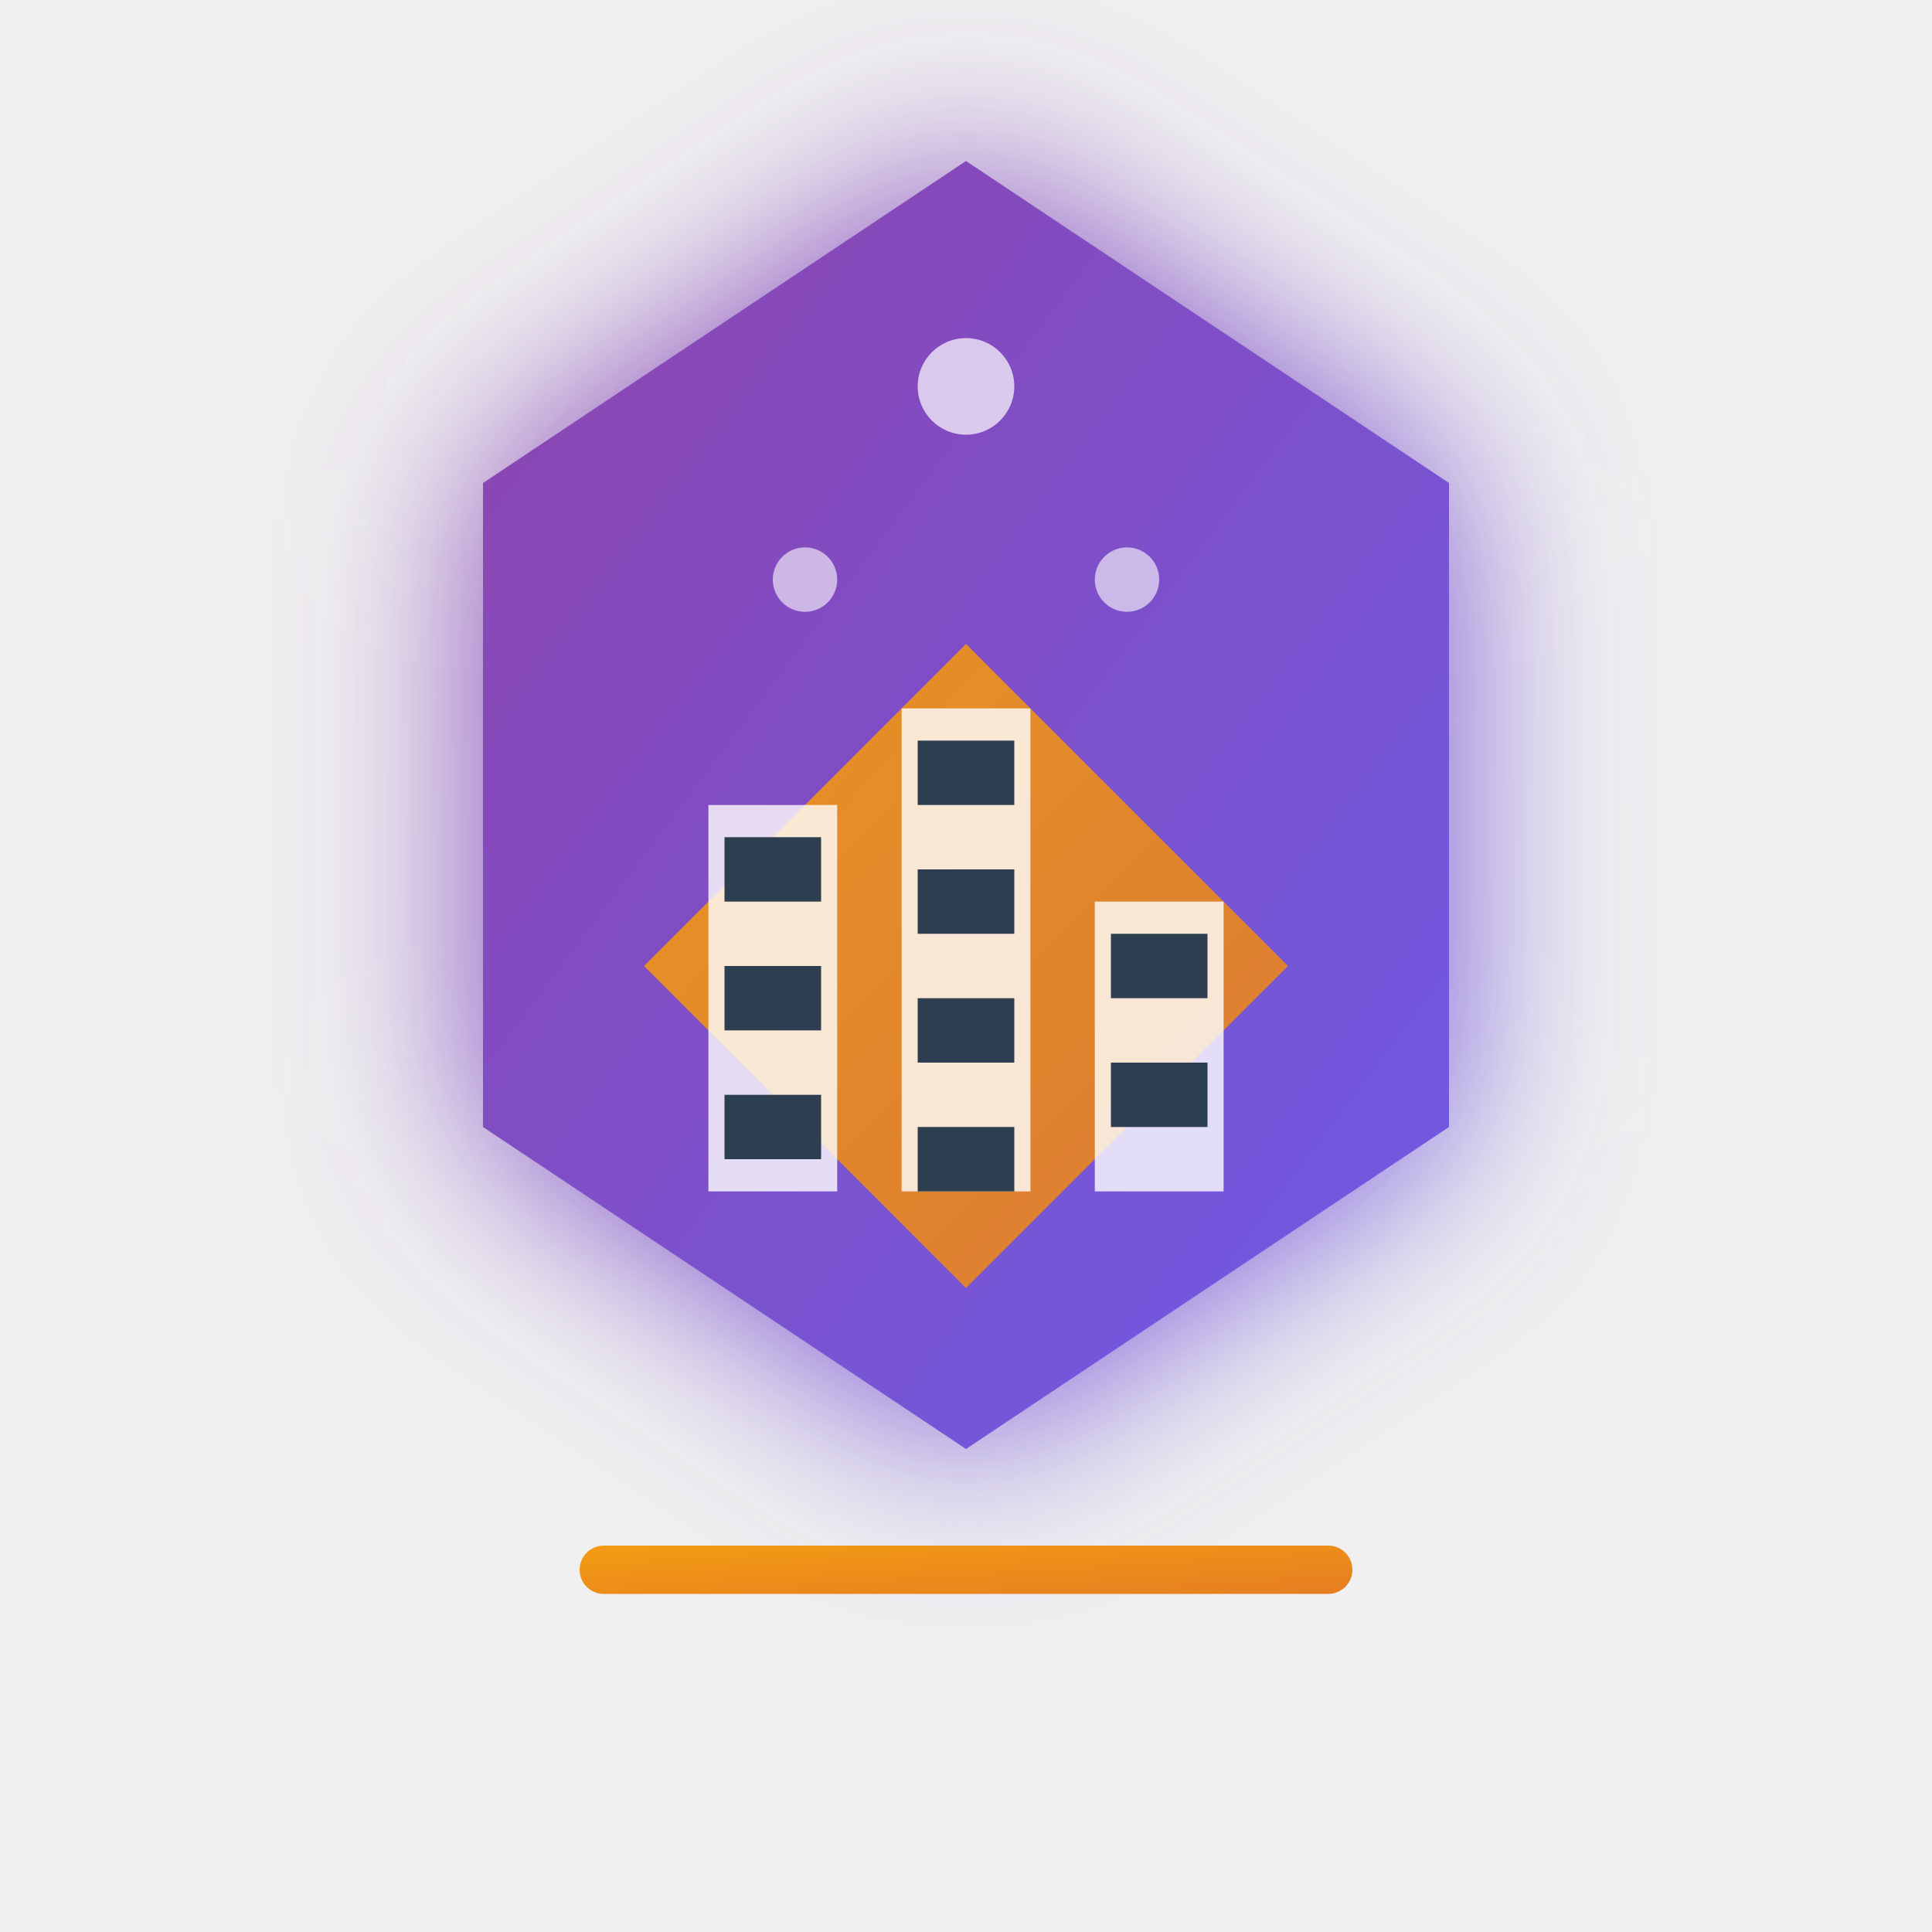
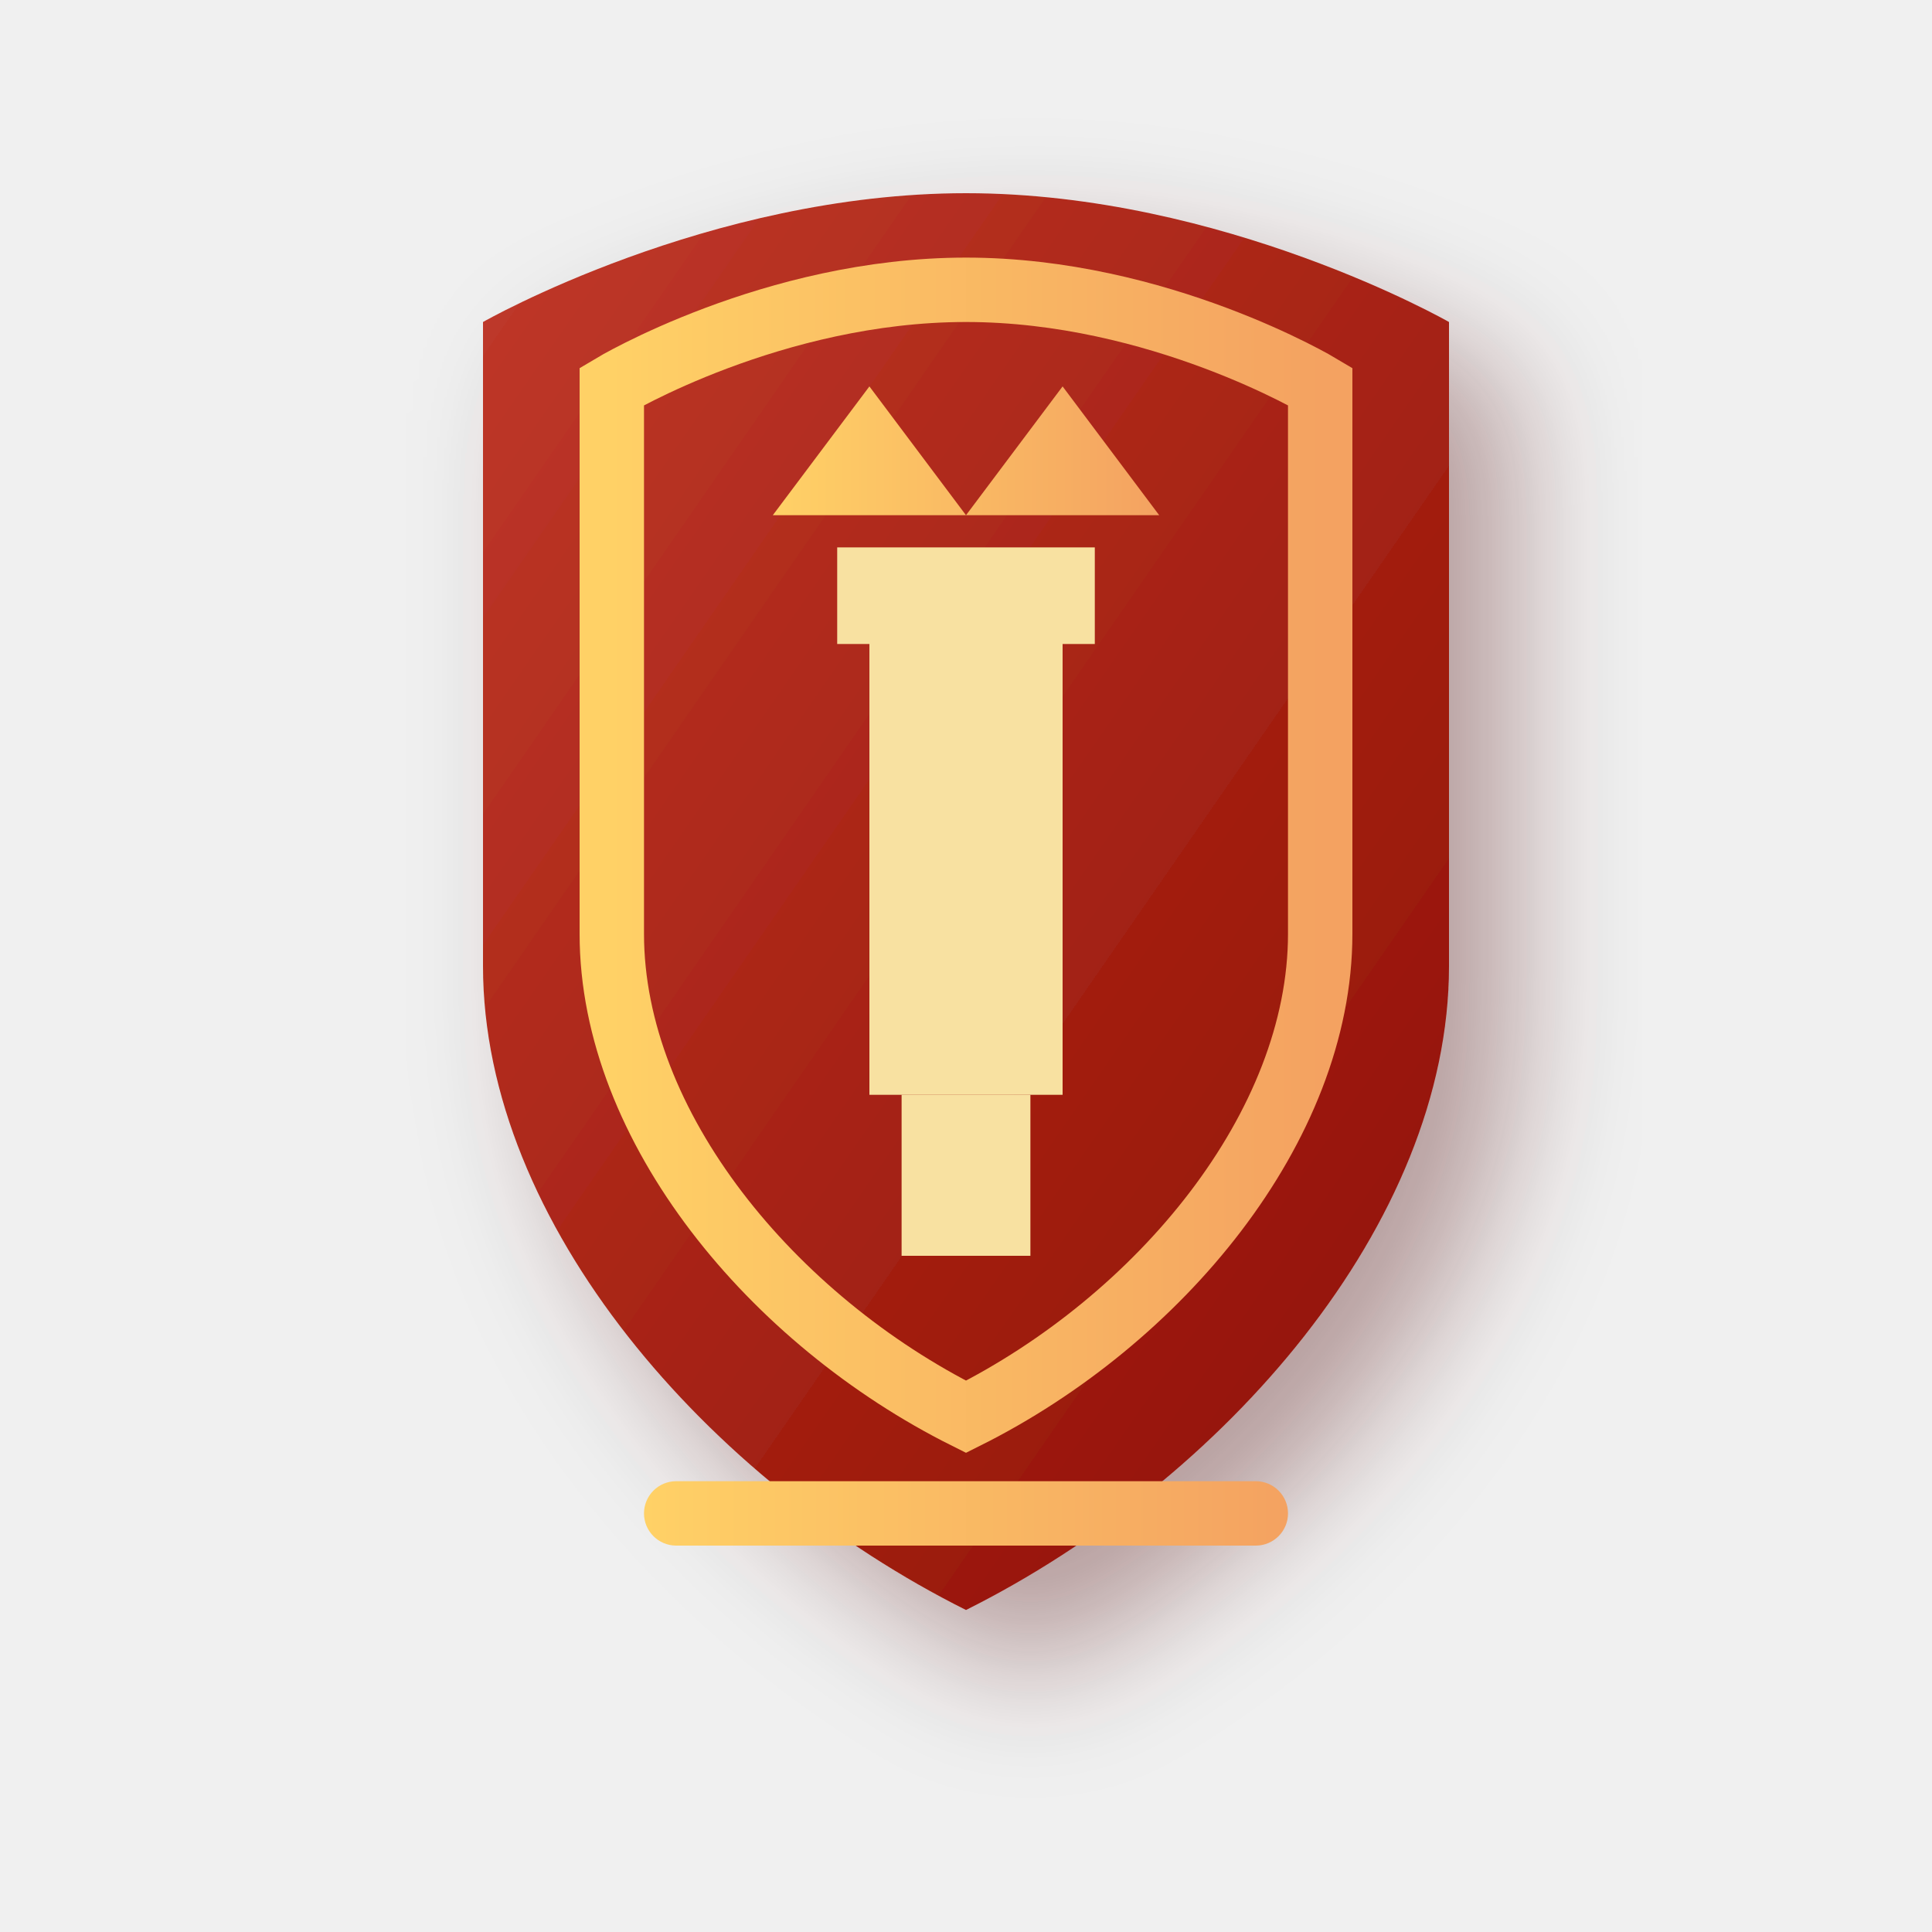
<svg xmlns="http://www.w3.org/2000/svg" width="60" height="60" viewBox="0 0 60 60">
  <defs>
-     <linearGradient id="luxuryGradient" x1="0%" y1="0%" x2="100%" y2="100%">
-       <stop offset="0%" style="stop-color:#8e44ad;stop-opacity:1" />
-       <stop offset="100%" style="stop-color:#6c5ce7;stop-opacity:1" />
+     <linearGradient id="crimsonGradient" x1="0%" y1="0%" x2="100%" y2="100%">
+       <stop offset="0%" style="stop-color:#c0392b;stop-opacity:1" />
+       <stop offset="100%" style="stop-color:#8e0e00;stop-opacity:1" />
    </linearGradient>
-     <linearGradient id="goldGradient" x1="0%" y1="0%" x2="100%" y2="100%">
-       <stop offset="0%" style="stop-color:#f39c12;stop-opacity:1" />
-       <stop offset="100%" style="stop-color:#e67e22;stop-opacity:1" />
+     <linearGradient id="goldTrim" x1="0%" y1="0%" x2="100%" y2="0%">
+       <stop offset="0%" style="stop-color:#ffd166;stop-opacity:1" />
+       <stop offset="100%" style="stop-color:#f4a261;stop-opacity:1" />
    </linearGradient>
-     <filter id="glow" x="-50%" y="-50%" width="200%" height="200%">
-       <feGaussianBlur stdDeviation="3" result="coloredBlur" />
-       <feMerge>
-         <feMergeNode in="coloredBlur" />
-         <feMergeNode in="SourceGraphic" />
-       </feMerge>
+     <filter id="crestShadow" x="-20%" y="-20%" width="140%" height="140%">
+       <feDropShadow dx="2" dy="2" stdDeviation="2" flood-color="#4a0c0c" flood-opacity="0.35" />
    </filter>
  </defs>
-   <polygon points="30,5 45,15 45,35 30,45 15,35 15,15" fill="url(#luxuryGradient)" filter="url(#glow)" />
-   <polygon points="30,20 40,30 30,40 20,30" fill="url(#goldGradient)" opacity="0.9" />
-   <rect x="22" y="25" width="4" height="12" fill="#ffffff" opacity="0.8" />
-   <rect x="28" y="22" width="4" height="15" fill="#ffffff" opacity="0.8" />
-   <rect x="34" y="28" width="4" height="9" fill="#ffffff" opacity="0.8" />
-   <rect x="22.5" y="26" width="3" height="2" fill="#2c3e50" />
-   <rect x="22.5" y="30" width="3" height="2" fill="#2c3e50" />
-   <rect x="22.5" y="34" width="3" height="2" fill="#2c3e50" />
-   <rect x="28.5" y="23" width="3" height="2" fill="#2c3e50" />
-   <rect x="28.5" y="27" width="3" height="2" fill="#2c3e50" />
-   <rect x="28.5" y="31" width="3" height="2" fill="#2c3e50" />
-   <rect x="28.5" y="35" width="3" height="2" fill="#2c3e50" />
-   <rect x="34.5" y="29" width="3" height="2" fill="#2c3e50" />
-   <rect x="34.5" y="33" width="3" height="2" fill="#2c3e50" />
-   <circle cx="30" cy="12" r="1.5" fill="#ffffff" opacity="0.7" />
-   <circle cx="25" cy="18" r="1" fill="#ffffff" opacity="0.6" />
-   <circle cx="35" cy="18" r="1" fill="#ffffff" opacity="0.6" />
-   <rect x="18" y="48" width="24" height="1.5" fill="url(#goldGradient)" rx="0.75" />
+   <path d="M30 6 C38 6 45 10 45 10 L45 30 C45 38 38 46 30 50 C22 46 15 38 15 30 L15 10 C15 10 22 6 30 6 Z" fill="url(#crimsonGradient)" filter="url(#crestShadow)" />
+   <path d="M30 9 C36 9 41 12 41 12 L41 29 C41 35 36 41 30 44 C24 41 19 35 19 29 L19 12 C19 12 24 9 30 9 Z" fill="none" stroke="url(#goldTrim)" stroke-width="2" />
+   <rect x="27" y="18" width="6" height="16" fill="#f8e1a1" />
+   <rect x="26" y="17" width="8" height="3" fill="#f8e1a1" />
+   <rect x="28" y="34" width="4" height="5" fill="#f8e1a1" />
+   <polygon points="24,16 27,12 30,16 33,12 36,16" fill="url(#goldTrim)" />
+   <rect x="20" y="46" width="20" height="2" rx="1" fill="url(#goldTrim)" />
</svg>
